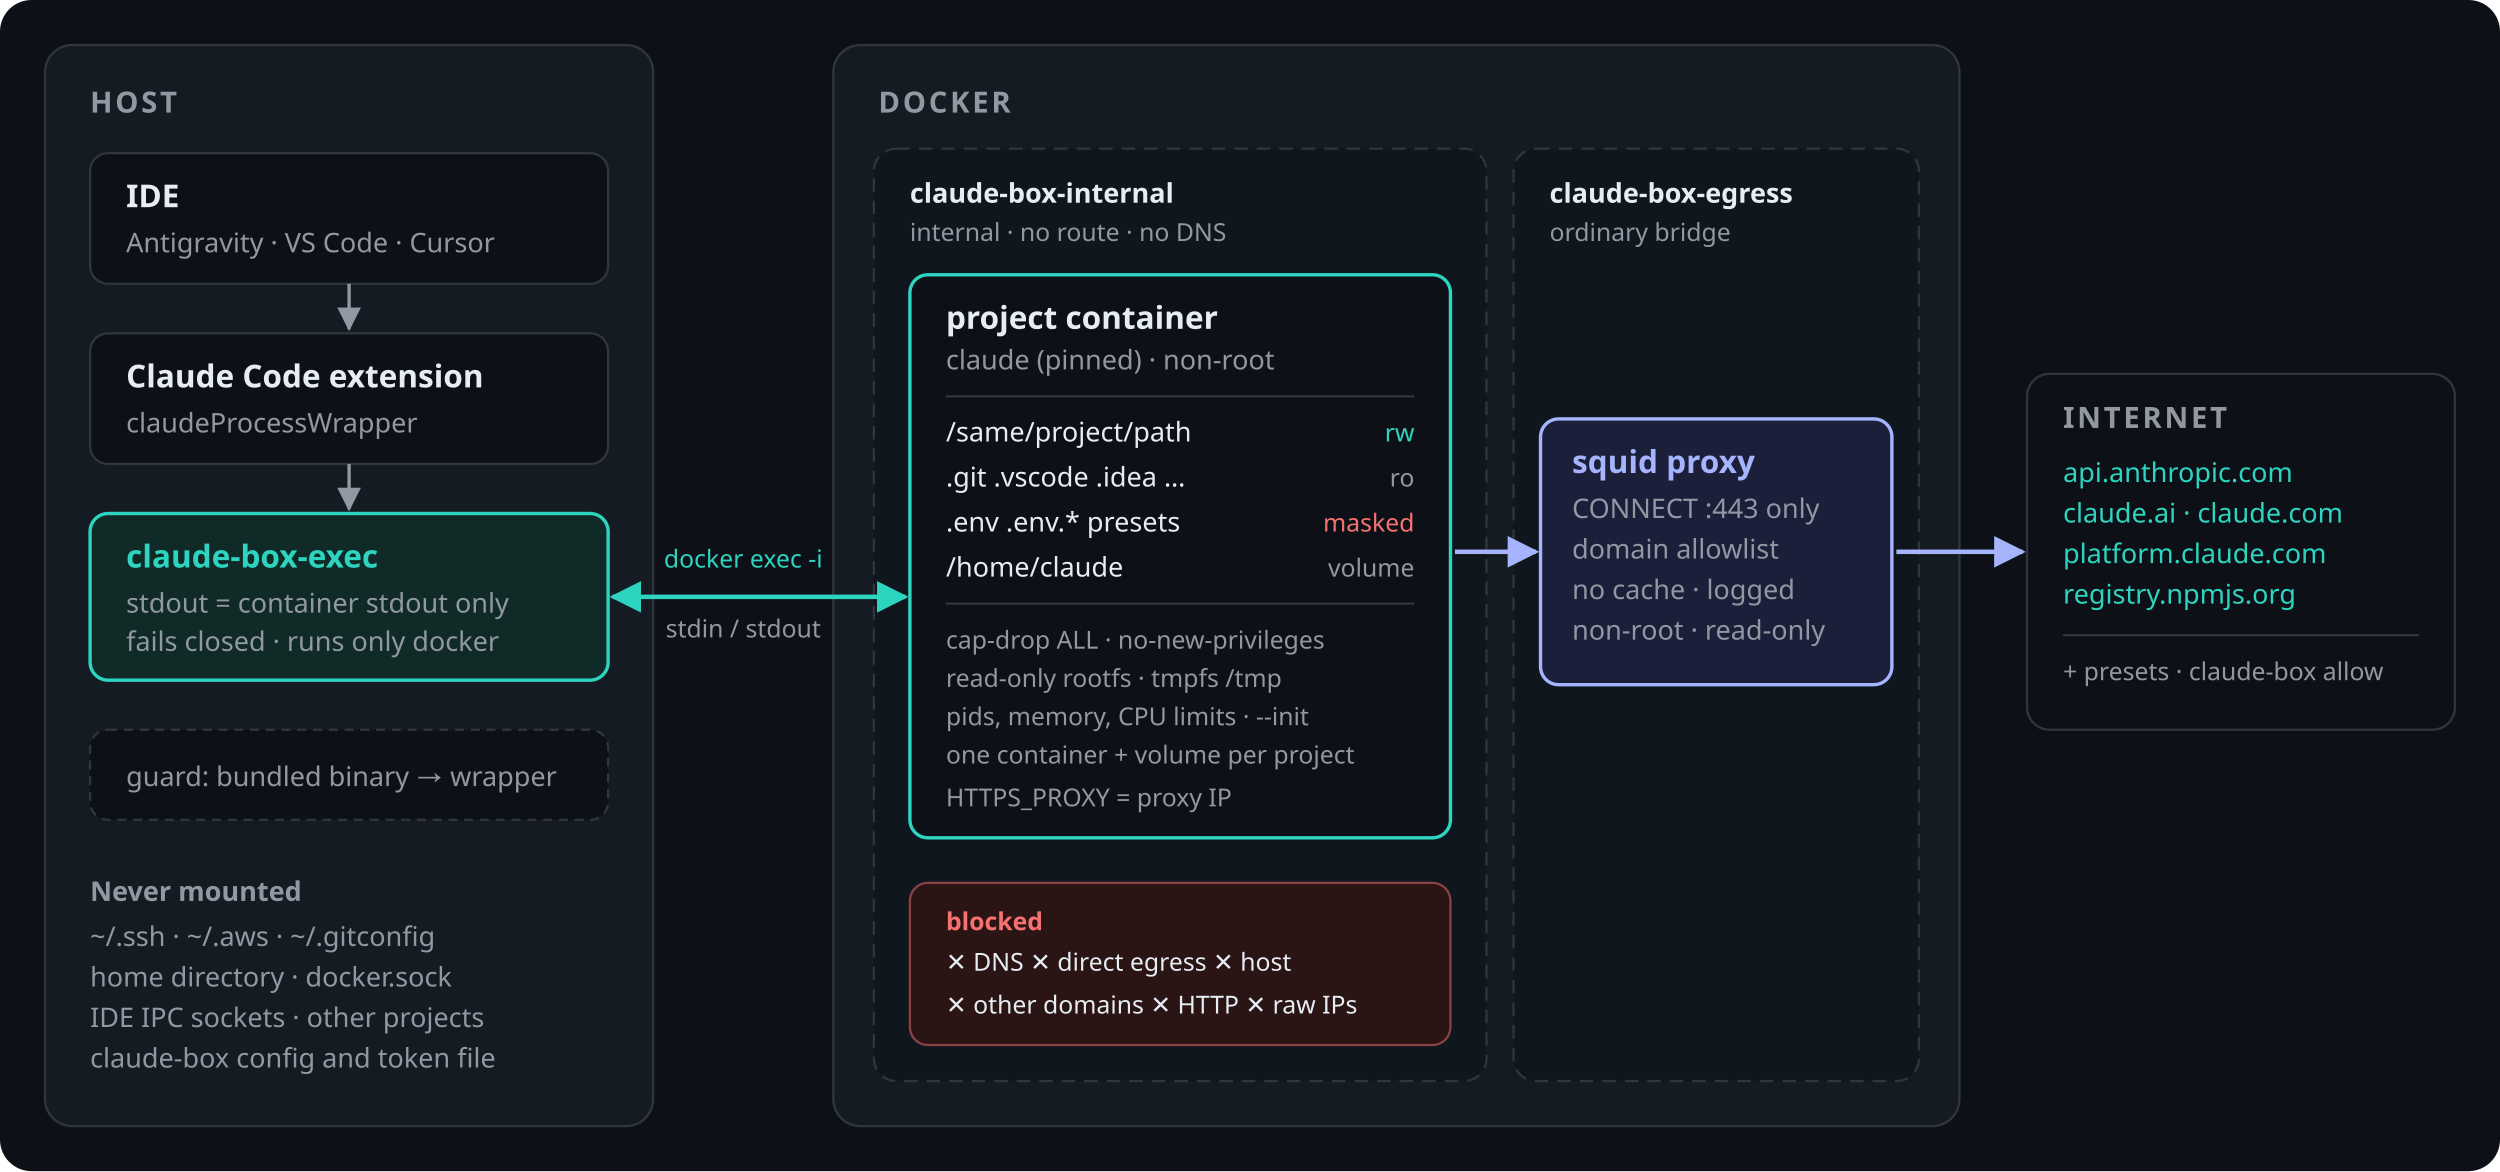
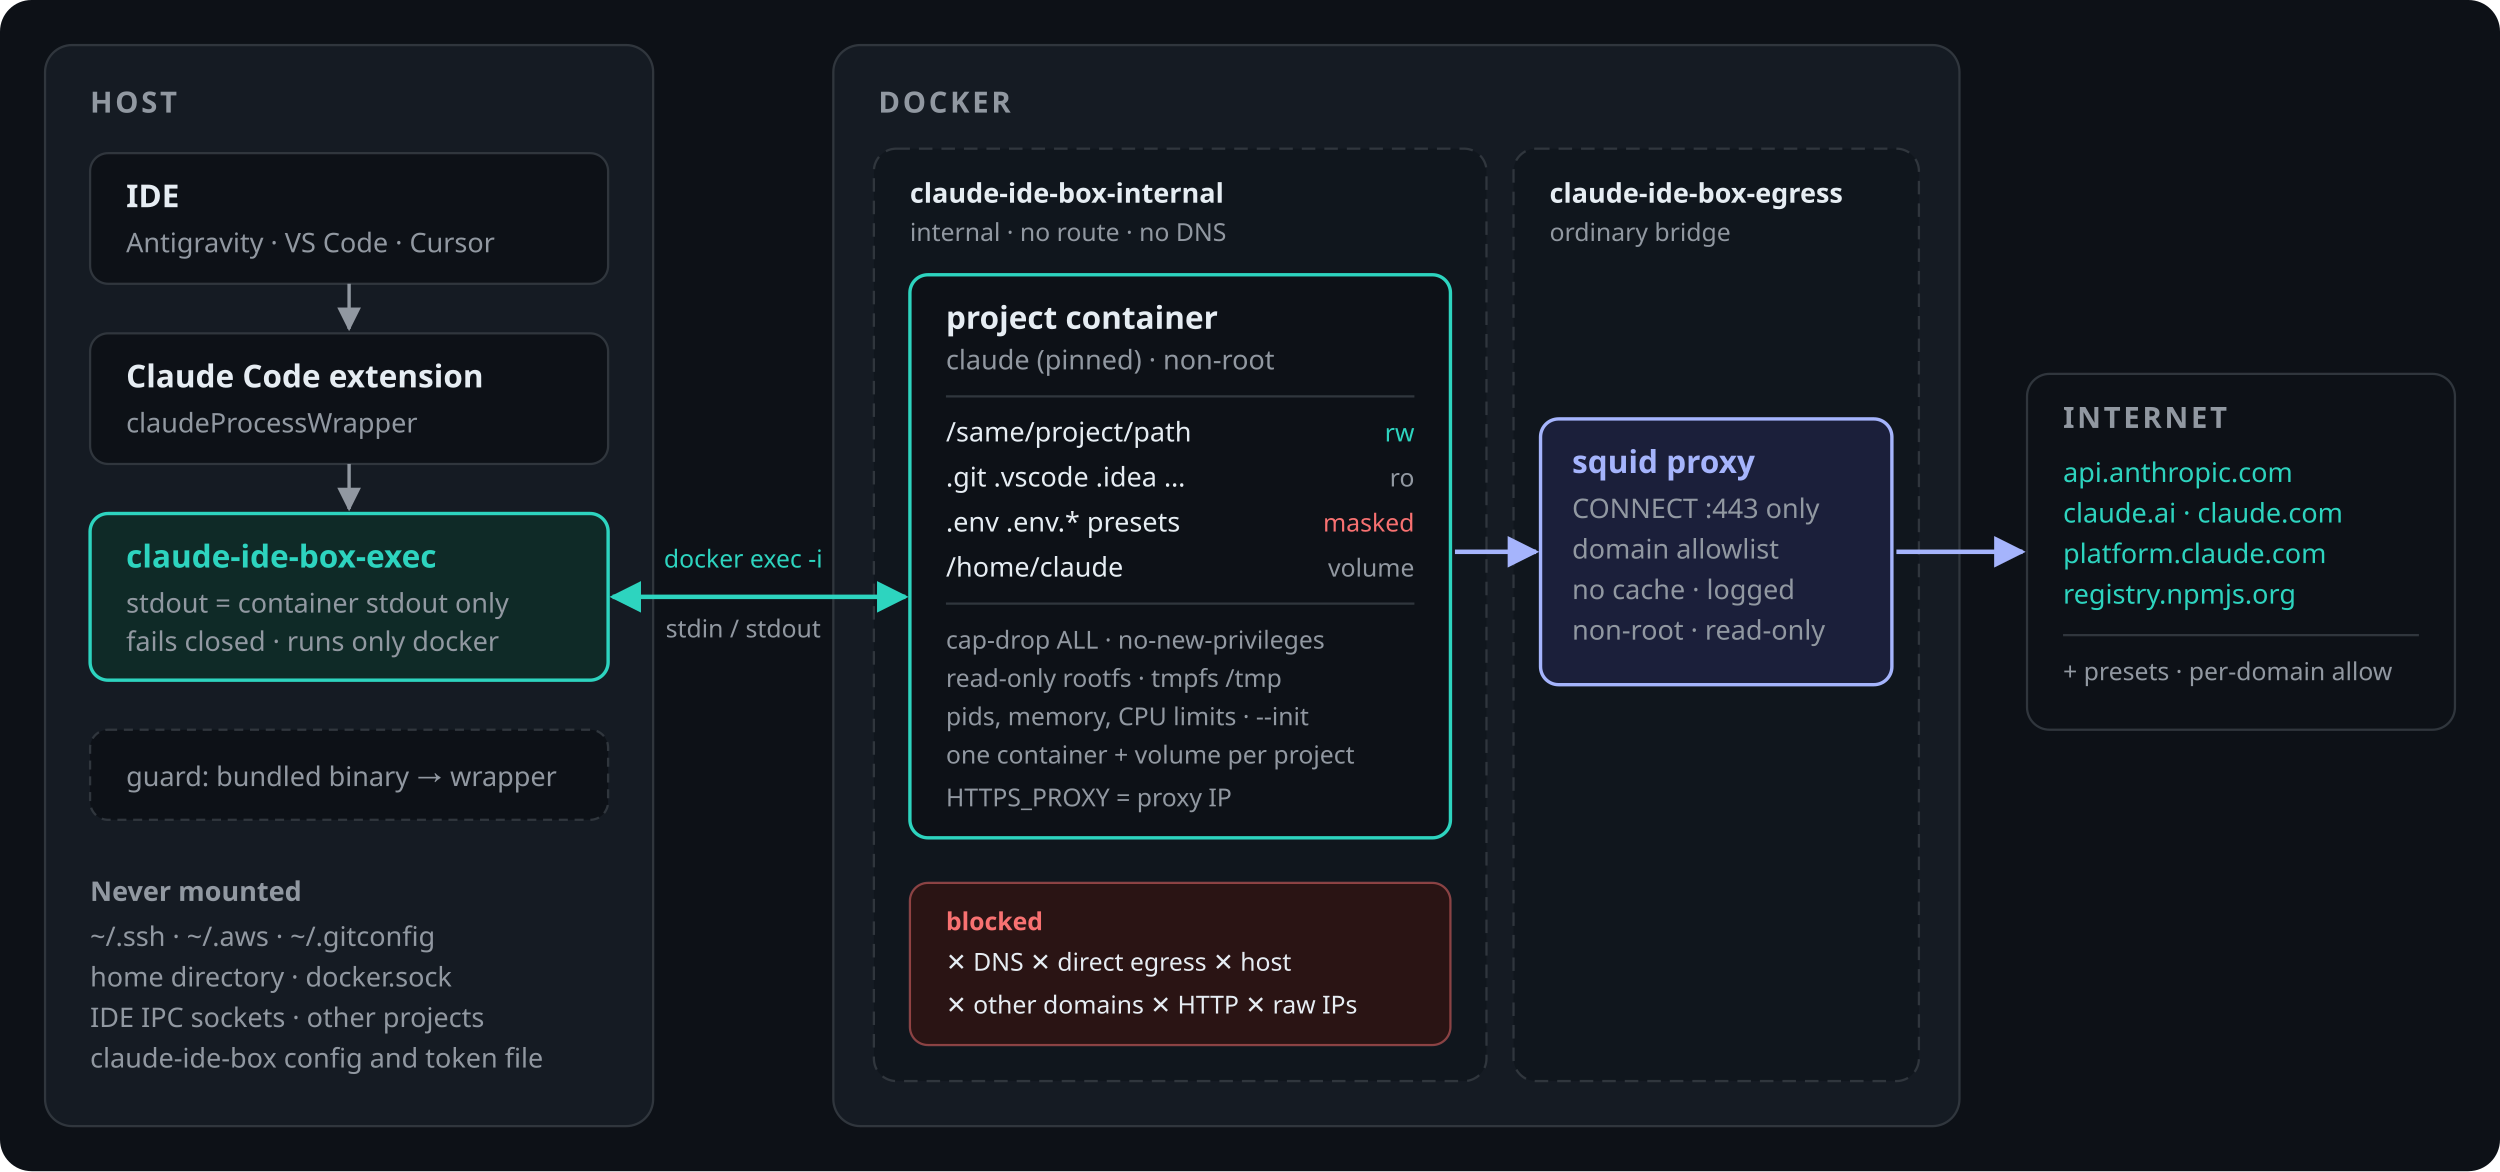
<svg xmlns="http://www.w3.org/2000/svg" width="1110" height="520" viewBox="0 0 1110 520" font-family="-apple-system,BlinkMacSystemFont,'Segoe UI','Noto Sans',Helvetica,Arial,sans-serif" role="img" aria-labelledby="title desc">
  <defs>
    <marker id="arrow" viewBox="0 0 10 10" refX="9" refY="5" markerWidth="7" markerHeight="7" orient="auto-start-reverse">
      <path d="M0,0 L10,5 L0,10 z" fill="#9198a1" />
    </marker>
    <marker id="arrowA" viewBox="0 0 10 10" refX="9" refY="5" markerWidth="7" markerHeight="7" orient="auto-start-reverse">
      <path d="M0,0 L10,5 L0,10 z" fill="#2dd4bf" />
    </marker>
    <marker id="arrowP" viewBox="0 0 10 10" refX="9" refY="5" markerWidth="7" markerHeight="7" orient="auto-start-reverse">
      <path d="M0,0 L10,5 L0,10 z" fill="#a5b4fc" />
    </marker>
  </defs>
  <rect width="1110" height="520" rx="14" fill="#0d1117" />
  <rect x="20" y="20" width="270" height="480" rx="12" fill="#151b23" stroke="#30363d" />
  <text x="40" y="50" font-size="13" font-weight="600" letter-spacing="1.2" fill="#9198a1">HOST</text>
  <rect x="40" y="68" width="230" height="58" rx="8" fill="#0d1117" stroke="#30363d" />
  <text x="56" y="92" font-size="14" font-weight="600" fill="#e6edf3">IDE</text>
  <text x="56" y="112" font-size="12" fill="#9198a1">Antigravity · VS Code · Cursor</text>
  <line x1="155" y1="126" x2="155" y2="146" stroke="#9198a1" stroke-width="1.5" marker-end="url(#arrow)" />
  <rect x="40" y="148" width="230" height="58" rx="8" fill="#0d1117" stroke="#30363d" />
  <text x="56" y="172" font-size="14" font-weight="600" fill="#e6edf3">Claude Code extension</text>
  <text x="56" y="192" font-size="12" fill="#9198a1">claudeProcessWrapper</text>
  <line x1="155" y1="206" x2="155" y2="226" stroke="#9198a1" stroke-width="1.5" marker-end="url(#arrow)" />
  <rect x="40" y="228" width="230" height="74" rx="8" fill="#0f2a27" stroke="#2dd4bf" stroke-width="1.5" />
-   <text x="56" y="252" font-size="14" font-weight="600" fill="#2dd4bf">claude-box-exec</text>
+   <text x="56" y="252" font-size="14" font-weight="600" fill="#2dd4bf">claude-ide-box-exec</text>
  <text x="56" y="272" font-size="12" fill="#9198a1">stdout = container stdout only</text>
  <text x="56" y="289" font-size="12" fill="#9198a1">fails closed · runs only docker</text>
  <rect x="40" y="324" width="230" height="40" rx="8" fill="#0d1117" stroke="#30363d" stroke-dasharray="4 3" />
  <text x="56" y="349" font-size="12" fill="#9198a1">guard: bundled binary → wrapper</text>
  <text x="40" y="400" font-size="12" font-weight="600" fill="#9198a1">Never mounted</text>
  <text x="40" y="420" font-size="12" fill="#9198a1">~/.ssh · ~/.aws · ~/.gitconfig</text>
  <text x="40" y="438" font-size="12" fill="#9198a1">home directory · docker.sock</text>
  <text x="40" y="456" font-size="12" fill="#9198a1">IDE IPC sockets · other projects</text>
-   <text x="40" y="474" font-size="12" fill="#9198a1">claude-box config and token file</text>
+   <text x="40" y="474" font-size="12" fill="#9198a1">claude-ide-box config and token file</text>
  <rect x="370" y="20" width="500" height="480" rx="12" fill="#151b23" stroke="#30363d" />
  <text x="390" y="50" font-size="13" font-weight="600" letter-spacing="1.2" fill="#9198a1">DOCKER</text>
  <rect x="388" y="66" width="272" height="414" rx="10" fill="#10161d" stroke="#30363d" stroke-dasharray="6 4" />
-   <text x="404" y="90" font-size="12" font-weight="600" fill="#e6edf3">claude-box-internal</text>
+   <text x="404" y="90" font-size="12" font-weight="600" fill="#e6edf3">claude-ide-box-internal</text>
  <text x="404" y="107" font-size="11" fill="#9198a1">internal · no route · no DNS</text>
  <rect x="404" y="122" width="240" height="250" rx="8" fill="#0d1117" stroke="#2dd4bf" stroke-width="1.5" />
  <text x="420" y="146" font-size="14" font-weight="600" fill="#e6edf3">project container</text>
  <text x="420" y="164" font-size="12" fill="#9198a1">claude (pinned) · non-root</text>
  <line x1="420" y1="176" x2="628" y2="176" stroke="#30363d" />
  <text x="420" y="196" font-size="12" fill="#e6edf3">/same/project/path</text>
  <text x="628" y="196" font-size="11" text-anchor="end" fill="#2dd4bf">rw</text>
  <text x="420" y="216" font-size="12" fill="#e6edf3">.git .vscode .idea …</text>
  <text x="628" y="216" font-size="11" text-anchor="end" fill="#9198a1">ro</text>
  <text x="420" y="236" font-size="12" fill="#e6edf3">.env .env.* presets</text>
  <text x="628" y="236" font-size="11" text-anchor="end" fill="#f87171">masked</text>
  <text x="420" y="256" font-size="12" fill="#e6edf3">/home/claude</text>
  <text x="628" y="256" font-size="11" text-anchor="end" fill="#9198a1">volume</text>
  <line x1="420" y1="268" x2="628" y2="268" stroke="#30363d" />
  <text x="420" y="288" font-size="11" fill="#9198a1">cap-drop ALL · no-new-privileges</text>
  <text x="420" y="305" font-size="11" fill="#9198a1">read-only rootfs · tmpfs /tmp</text>
  <text x="420" y="322" font-size="11" fill="#9198a1">pids, memory, CPU limits · --init</text>
  <text x="420" y="339" font-size="11" fill="#9198a1">one container + volume per project</text>
  <text x="420" y="358" font-size="11" fill="#9198a1">HTTPS_PROXY = proxy IP</text>
  <rect x="404" y="392" width="240" height="72" rx="8" fill="#2a1414" stroke="#f87171" stroke-opacity="0.5" />
  <text x="420" y="413" font-size="11" font-weight="600" fill="#f87171">blocked</text>
  <text x="420" y="431" font-size="11" fill="#e6edf3">✕ DNS  ✕ direct egress  ✕ host</text>
  <text x="420" y="450" font-size="11" fill="#e6edf3">✕ other domains  ✕ HTTP  ✕ raw IPs</text>
  <rect x="672" y="66" width="180" height="414" rx="10" fill="#10161d" stroke="#30363d" stroke-dasharray="6 4" />
-   <text x="688" y="90" font-size="12" font-weight="600" fill="#e6edf3">claude-box-egress</text>
+   <text x="688" y="90" font-size="12" font-weight="600" fill="#e6edf3">claude-ide-box-egress</text>
  <text x="688" y="107" font-size="11" fill="#9198a1">ordinary bridge</text>
  <rect x="684" y="186" width="156" height="118" rx="8" fill="#1b1f3a" stroke="#a5b4fc" stroke-width="1.5" />
  <text x="698" y="210" font-size="14" font-weight="600" fill="#a5b4fc">squid proxy</text>
  <text x="698" y="230" font-size="12" fill="#9198a1">CONNECT :443 only</text>
  <text x="698" y="248" font-size="12" fill="#9198a1">domain allowlist</text>
  <text x="698" y="266" font-size="12" fill="#9198a1">no cache · logged</text>
  <text x="698" y="284" font-size="12" fill="#9198a1">non-root · read-only</text>
  <line x1="646" y1="245" x2="682" y2="245" stroke="#a5b4fc" stroke-width="2" marker-end="url(#arrowP)" />
  <line x1="842" y1="245" x2="898" y2="245" stroke="#a5b4fc" stroke-width="2" marker-end="url(#arrowP)" />
  <rect x="900" y="166" width="190" height="158" rx="10" fill="#0d1117" stroke="#30363d" />
  <text x="916" y="190" font-size="13" font-weight="600" letter-spacing="1.2" fill="#9198a1">INTERNET</text>
  <text x="916" y="214" font-size="12" fill="#2dd4bf">api.anthropic.com</text>
  <text x="916" y="232" font-size="12" fill="#2dd4bf">claude.ai · claude.com</text>
  <text x="916" y="250" font-size="12" fill="#2dd4bf">platform.claude.com</text>
  <text x="916" y="268" font-size="12" fill="#2dd4bf">registry.npmjs.org</text>
  <line x1="916" y1="282" x2="1074" y2="282" stroke="#30363d" />
-   <text x="916" y="302" font-size="11" fill="#9198a1">+ presets · claude-box allow</text>
+   <text x="916" y="302" font-size="11" fill="#9198a1">+ presets · per-domain allow</text>
  <line x1="272" y1="265" x2="402" y2="265" stroke="#2dd4bf" stroke-width="2" marker-start="url(#arrowA)" marker-end="url(#arrowA)" />
  <text x="330" y="252" font-size="11" text-anchor="middle" fill="#2dd4bf">docker exec -i</text>
  <text x="330" y="283" font-size="11" text-anchor="middle" fill="#9198a1">stdin / stdout</text>
</svg>
